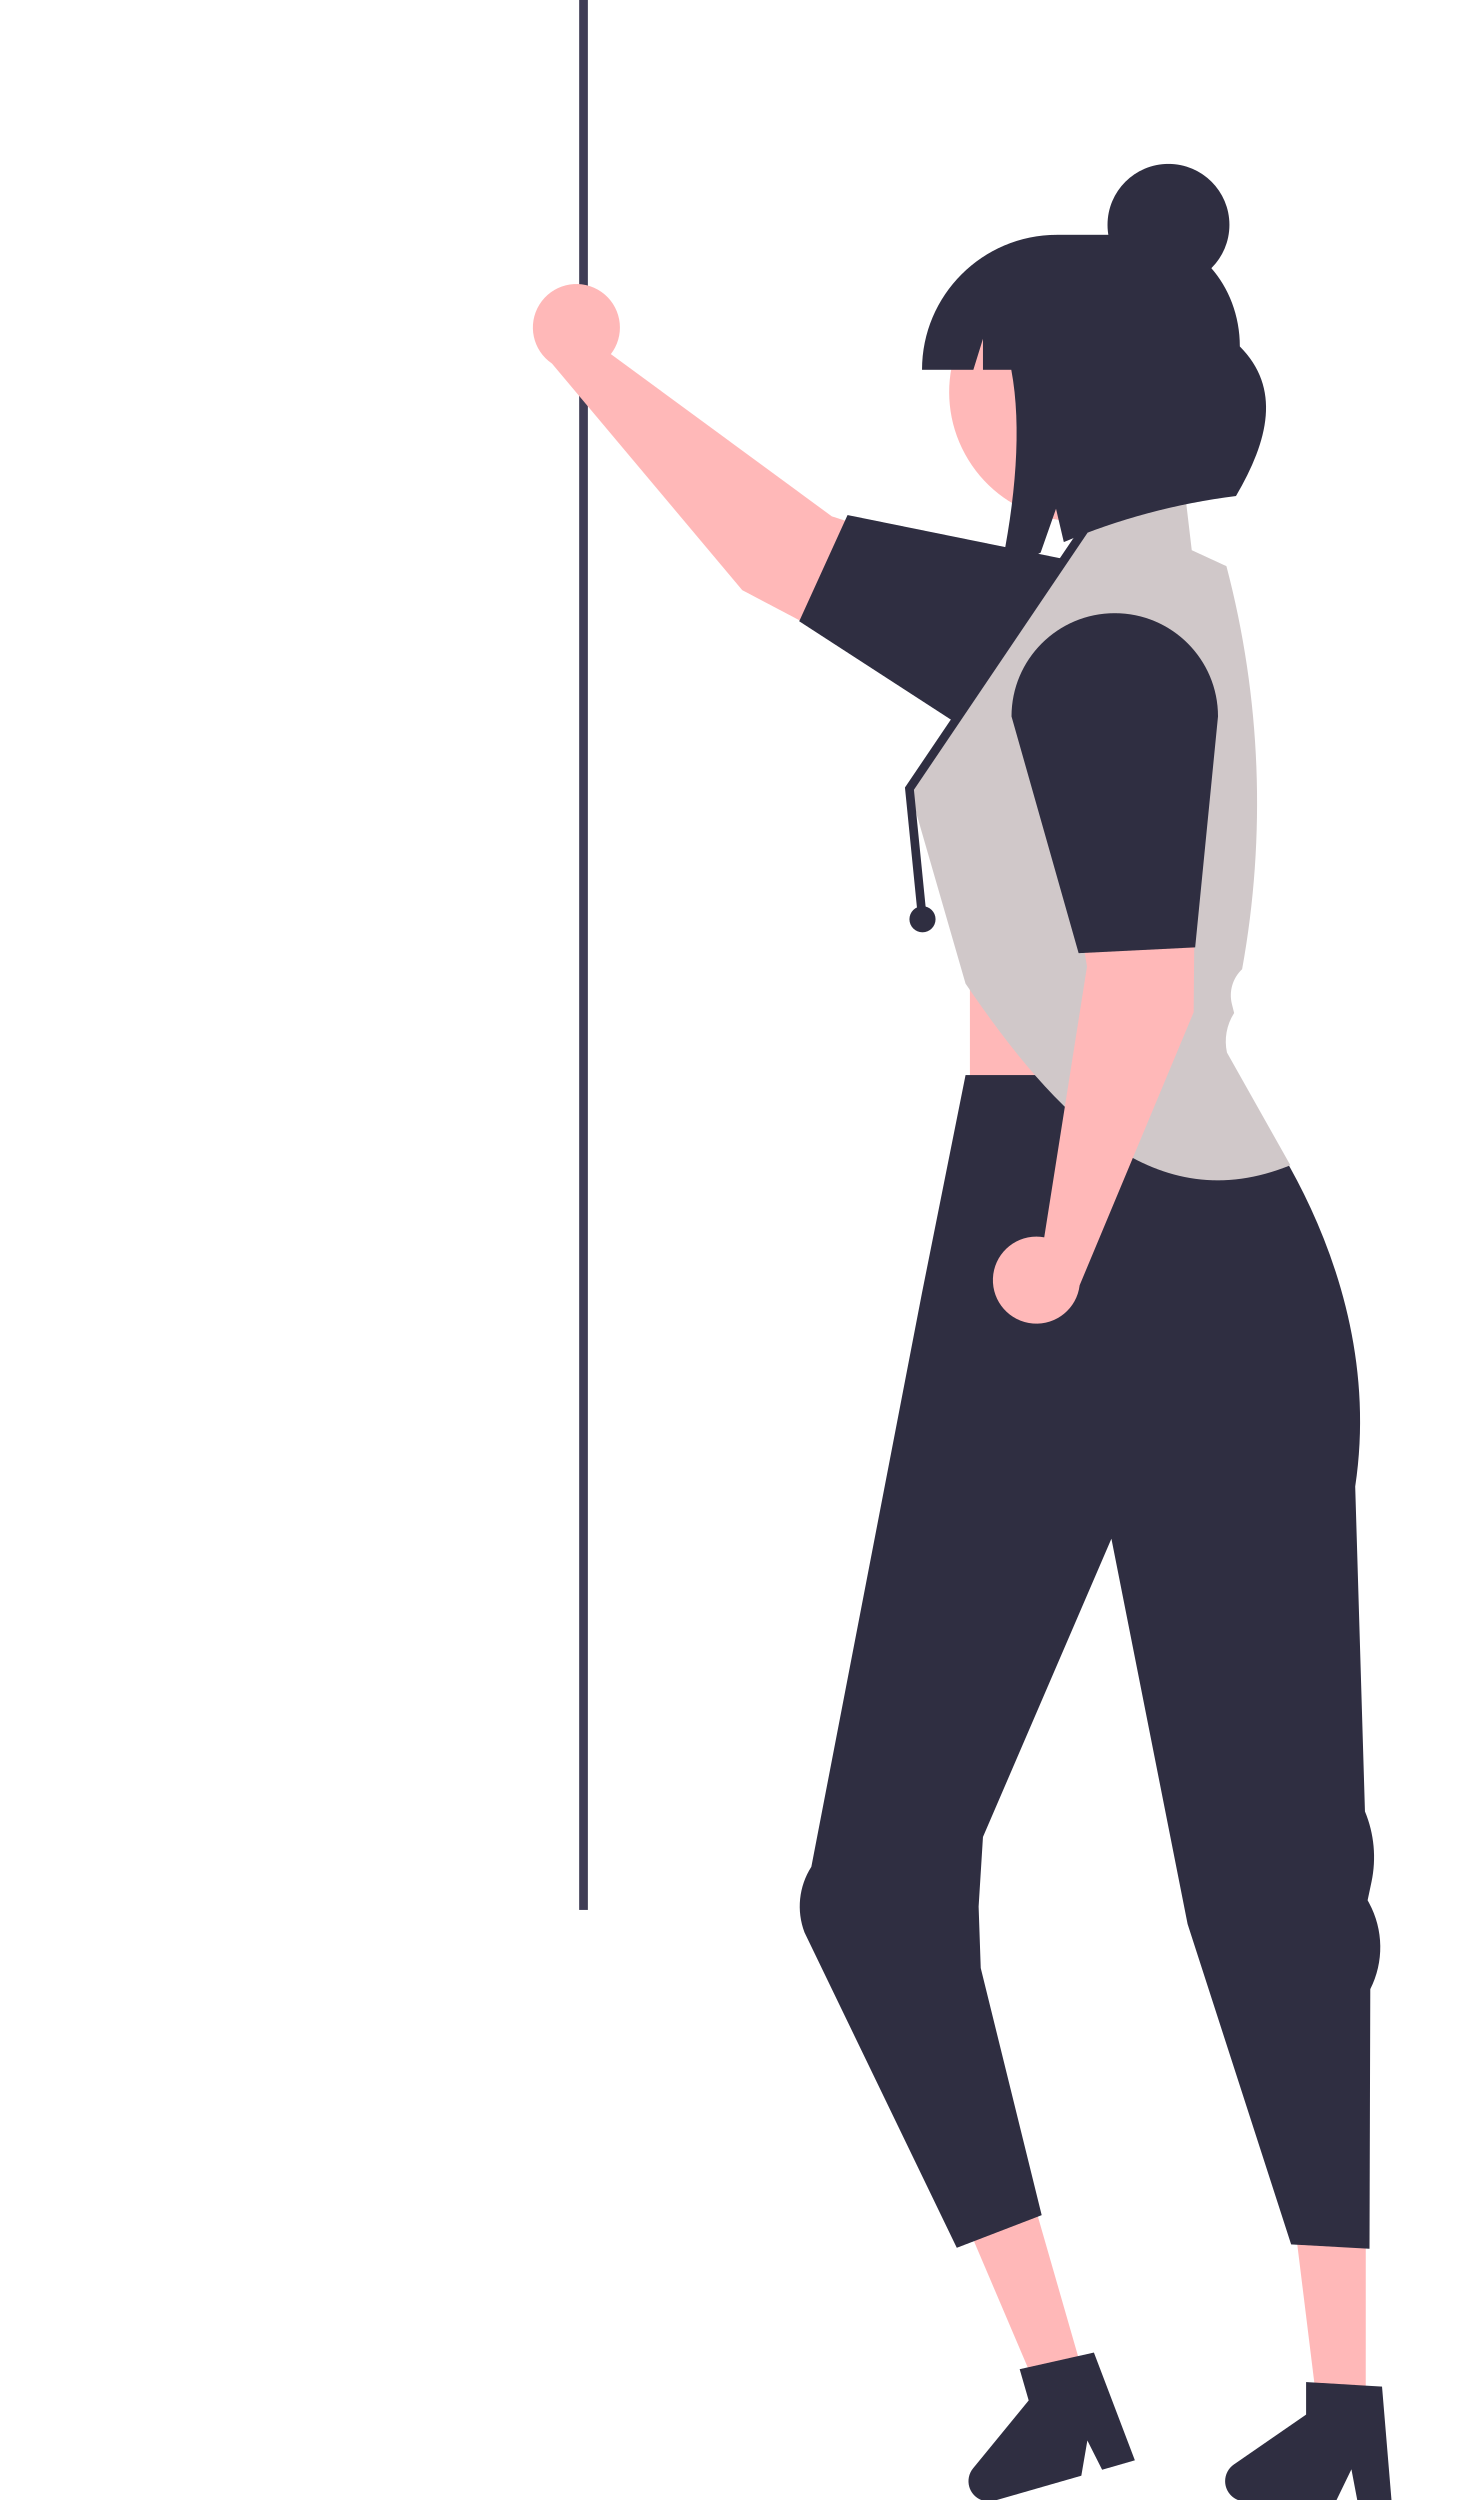
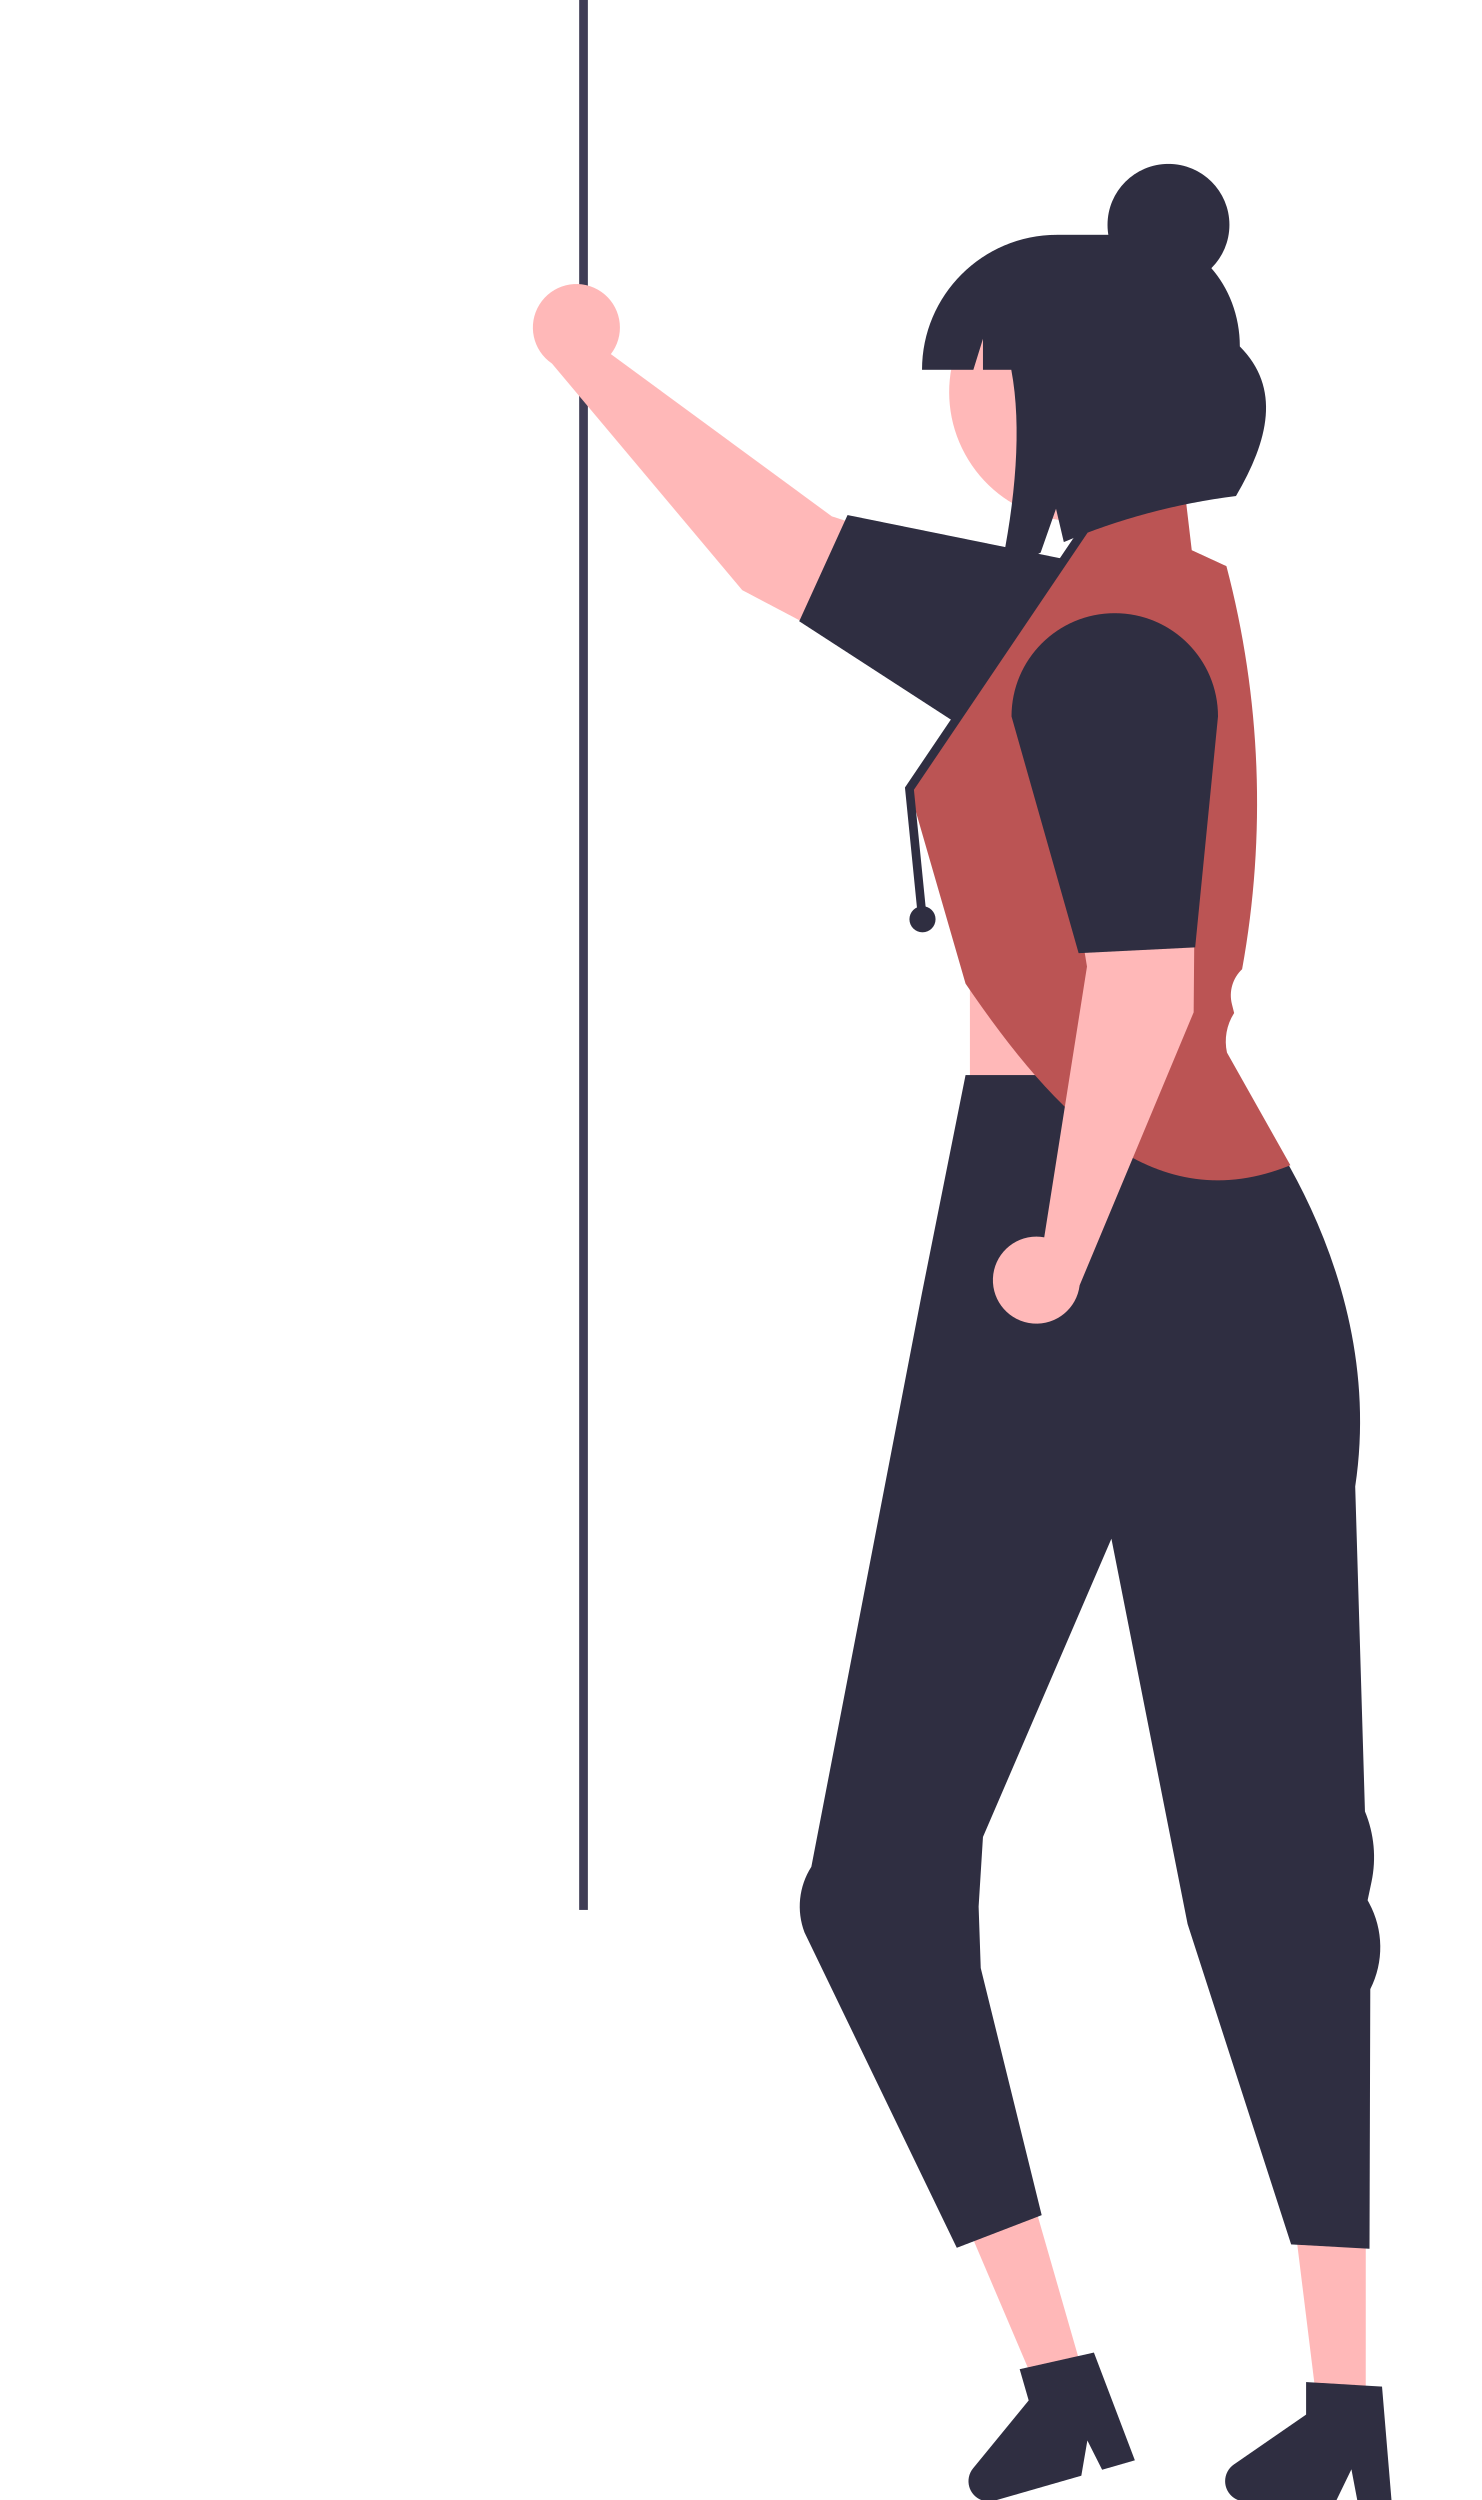
<svg xmlns="http://www.w3.org/2000/svg" width="296.347" height="500" viewBox="427 50 340.347 500">
  <rect x="560.032" y="11.55" width="2" height="440.031" fill="#3f3d56" />
  <rect x="826.368" y="387.494" width="56" height="56" transform="translate(1532.151 675.3128) rotate(-180)" fill="#ffb8b8" />
  <polygon points="740.707 566.513 729.673 566.512 724.425 523.955 740.709 523.956 740.707 566.513" fill="#ffb8b8" />
  <path d="M884.988,738.474a4.679,4.679,0,0,0,4.67,4.66h20.76l.41-.85,3.17-6.54,1.24,6.54.16.85h7.83l-.07-.85-2.13-25.54-3.74-.22-11.82-.71-1.88-.11v7.47l-16.58,11.45A4.671,4.671,0,0,0,884.988,738.474Z" transform="translate(-176.5846 -155.6753)" fill="#2f2e41" />
  <polygon points="676.18 559.507 665.576 562.557 648.768 523.109 664.418 518.608 676.18 559.507" fill="#ffb8b8" />
  <path d="M826.218,739.764a4.69,4.69,0,0,0,5.78,3.19l2.33-.67,12.89-3.71,4.74-1.36,1.39-8.09,3.39,6.72,7.52-2.17-9.41-24.75-3.65.82-1.31.29-10.25,2.3-1.84.41,2.07,7.18-12.77,15.59A4.682,4.682,0,0,0,826.218,739.764Z" transform="translate(-176.5846 -155.6753)" fill="#2f2e41" />
  <path d="M788.378,612.433a16.874,16.874,0,0,1,1.57-15.088L815.368,465.494l10-50h60s37.5,41.5,29.5,94.5l2.239,74.64A27.448,27.448,0,0,1,918.61,600.82l-.891,4.222.344.636a21.334,21.334,0,0,1,.269,19.772l-.18,59.638-18-1L876.368,610.494l-17.5-88.5-29.5,68.5-1,16,.485,14.103,14.002,56.767-19.5,7.5Z" transform="translate(-176.5846 -155.6753)" fill="#2f2e41" />
  <path d="M744.862,248.379a10.024,10.024,0,0,1-.971,1.513l50.752,37.267L852.357,305.888a15.08,15.08,0,0,1-7.263,29.197l-0,0a118.971,118.971,0,0,1-34.901-11.933l-36.123-19.041-43.701-52.046a9.997,9.997,0,1,1,14.492-3.684Z" transform="translate(-176.5846 -155.6753)" fill="#ffb8b8" />
  <path d="M787.159,311.26l11.102-24.396,55.389,11.255a23.716,23.716,0,1,1-21.765,42.144Z" transform="translate(-176.5846 -155.6753)" fill="#2f2e41" />
  <circle cx="851.339" cy="258.612" r="29.729" transform="translate(-196.3025 284.3693) rotate(-28.66318)" fill="#ffb8b8" />
-   <path d="M848.368,296.494l11.272-14.489,16.079-.697,1.605,13.627,7.967,3.674a213.669,213.669,0,0,1,3.599,92.57l0,0h0a8.242,8.242,0,0,0-2.345,8.007l.516,2.059-.048.075a12.062,12.062,0,0,0-1.601,9.005h0l14.565,25.88c-30.929,12.606-53.603-10.902-74.609-41.711l-13-45Z" transform="translate(-176.5846 -155.6753)" fill="#d0c8c9" />
+   <path d="M848.368,296.494l11.272-14.489,16.079-.697,1.605,13.627,7.967,3.674a213.669,213.669,0,0,1,3.599,92.57l0,0h0a8.242,8.242,0,0,0-2.345,8.007l.516,2.059-.048.075a12.062,12.062,0,0,0-1.601,9.005h0l14.565,25.88c-30.929,12.606-53.603-10.902-74.609-41.711l-13-45Z" transform="translate(-176.5846 -155.6753)" fill="#bb5454" />
  <path d="M846.368,222.494h19.204c12.59,0,22.796,11.482,22.796,25.646,9.5,9.539,6.649,21.489-.889,34.354a149.226,149.226,0,0,0-39.541,10.576l-1.792-7.654-3.536,10.081q-4.717,2.285-9.354,4.998c3.608-16.951,5.093-33.863,2.616-47h-6.504v-7.118l-2.208,7.118h-11.792V253.494A31,31,0,0,1,846.368,222.494Z" transform="translate(-176.5846 -155.6753)" fill="#2f2e41" />
  <polygon points="637.897 224.129 634.861 193.769 675.162 134.111 676.819 135.23 636.923 194.29 639.887 223.93 637.897 224.129" fill="#2f2e41" />
  <circle cx="638.892" cy="224.029" r="3" fill="#2f2e41" />
  <circle cx="695.392" cy="64.529" r="14" fill="#2f2e41" />
  <path d="M841.647,452.599a10.024,10.024,0,0,1,1.79.169l9.824-62.194L843.419,330.699a15.08,15.08,0,0,1,29.274-6.944v0a118.971,118.971,0,0,1,5.412,36.485l-.343,40.833-26.191,62.711a9.997,9.997,0,1,1-9.923-11.185Z" transform="translate(-176.5846 -155.6753)" fill="#ffb8b8" />
  <path d="M878.109,386.164,851.339,387.494l-15.416-54.378a23.716,23.716,0,1,1,47.432,0Z" transform="translate(-176.5846 -155.6753)" fill="#2f2e41" />
</svg>
